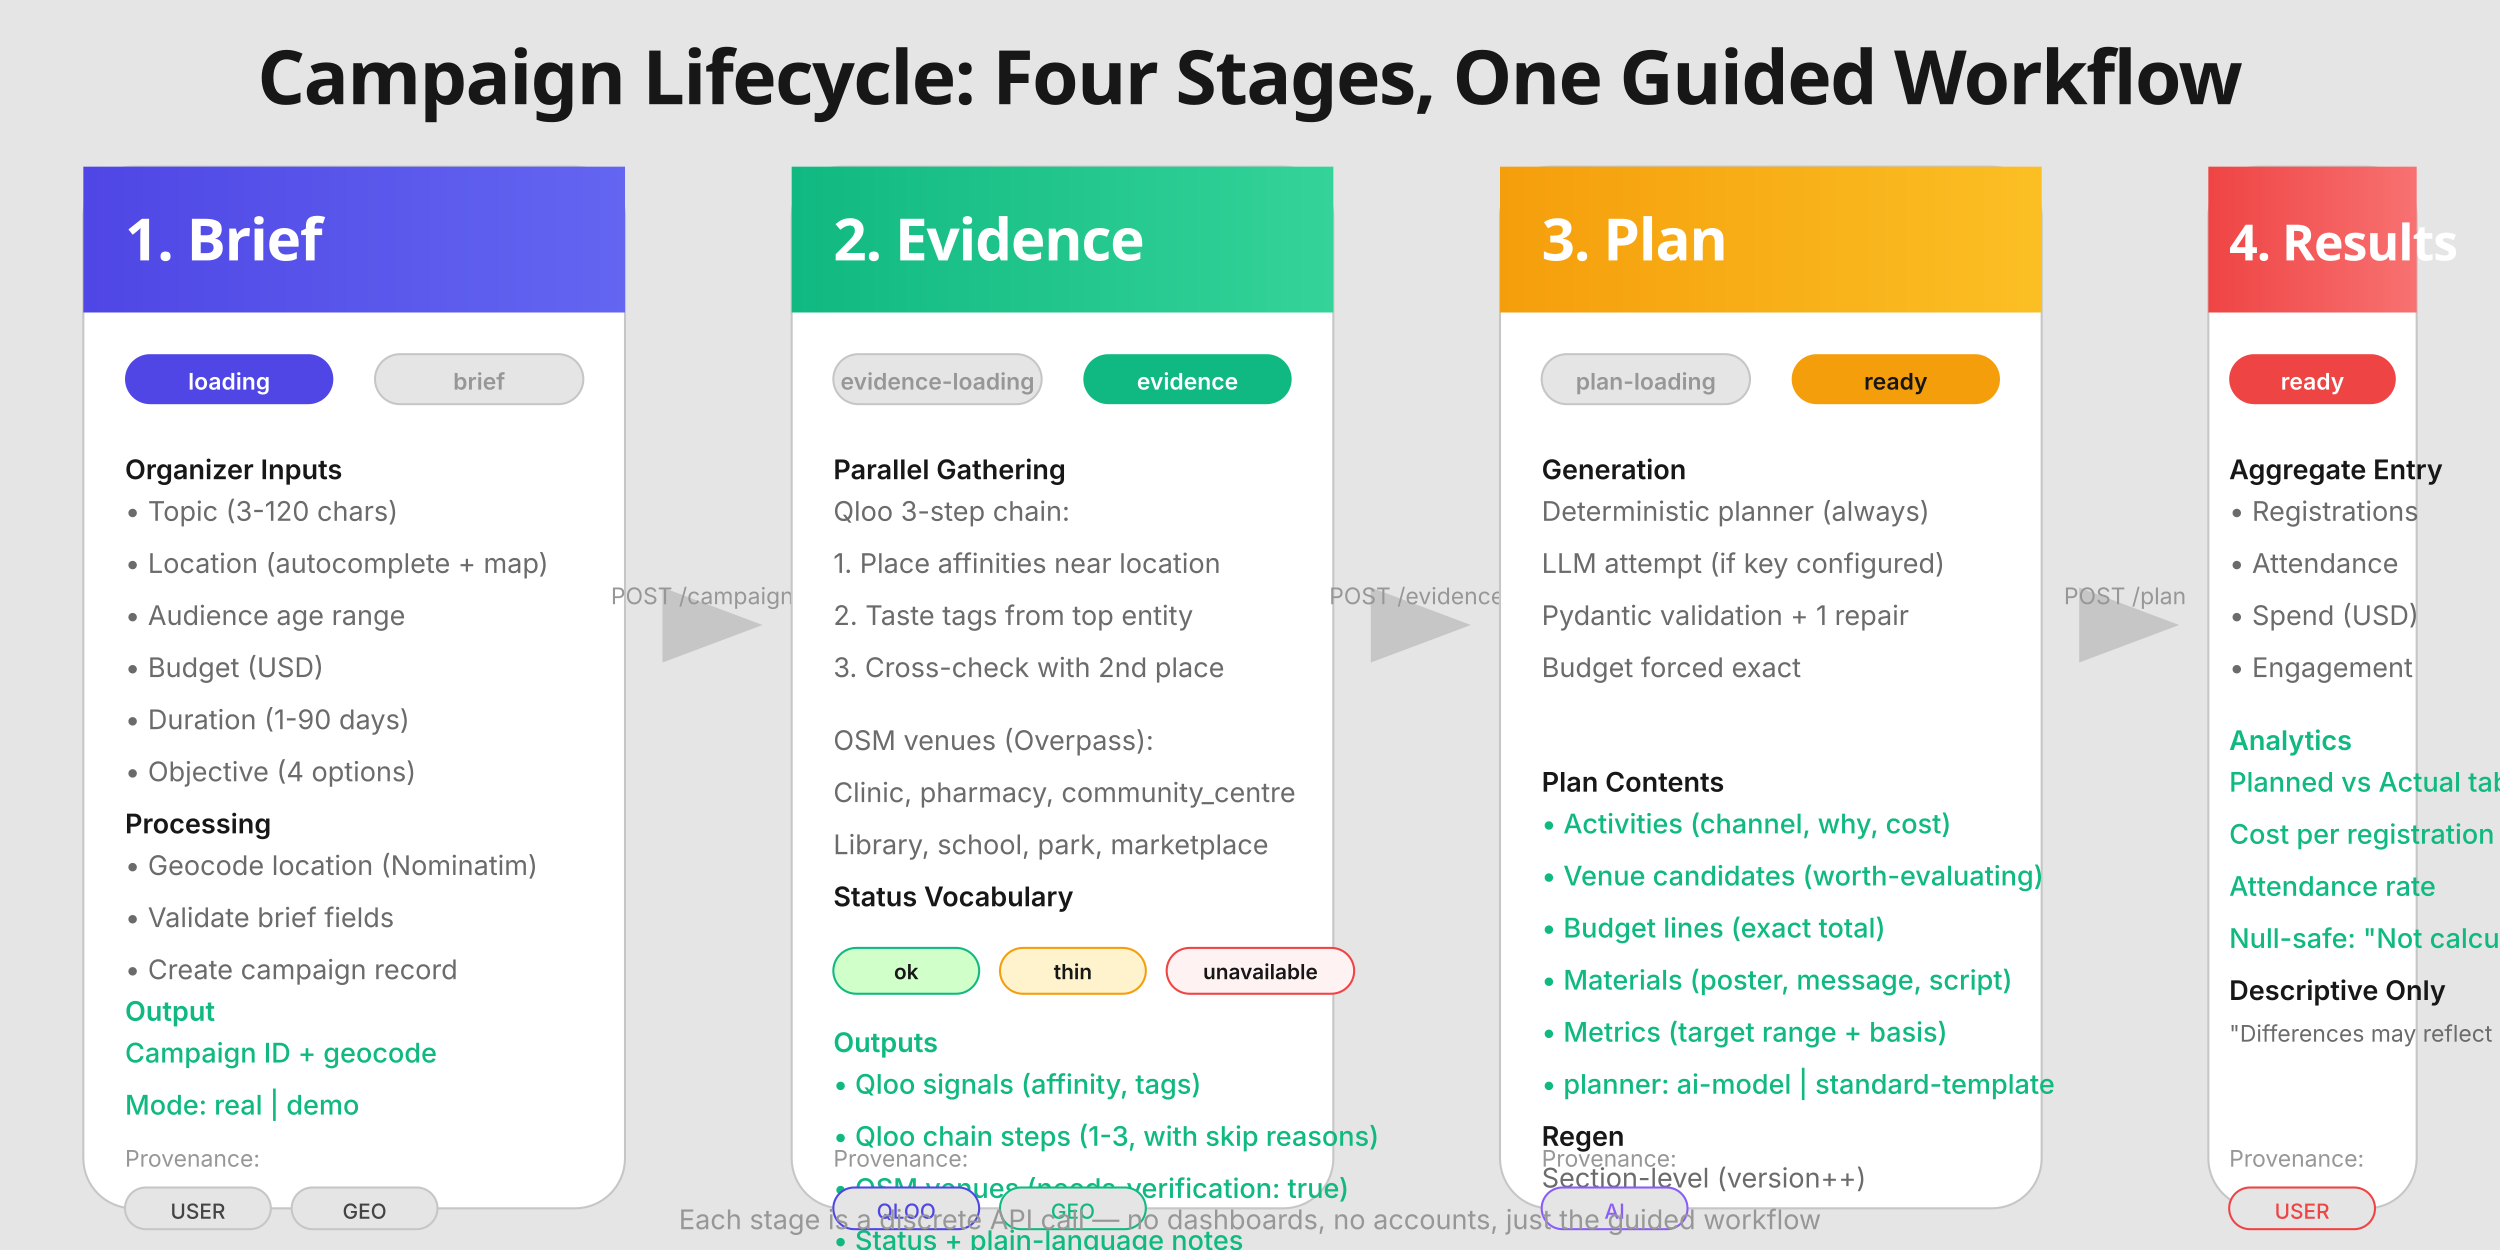
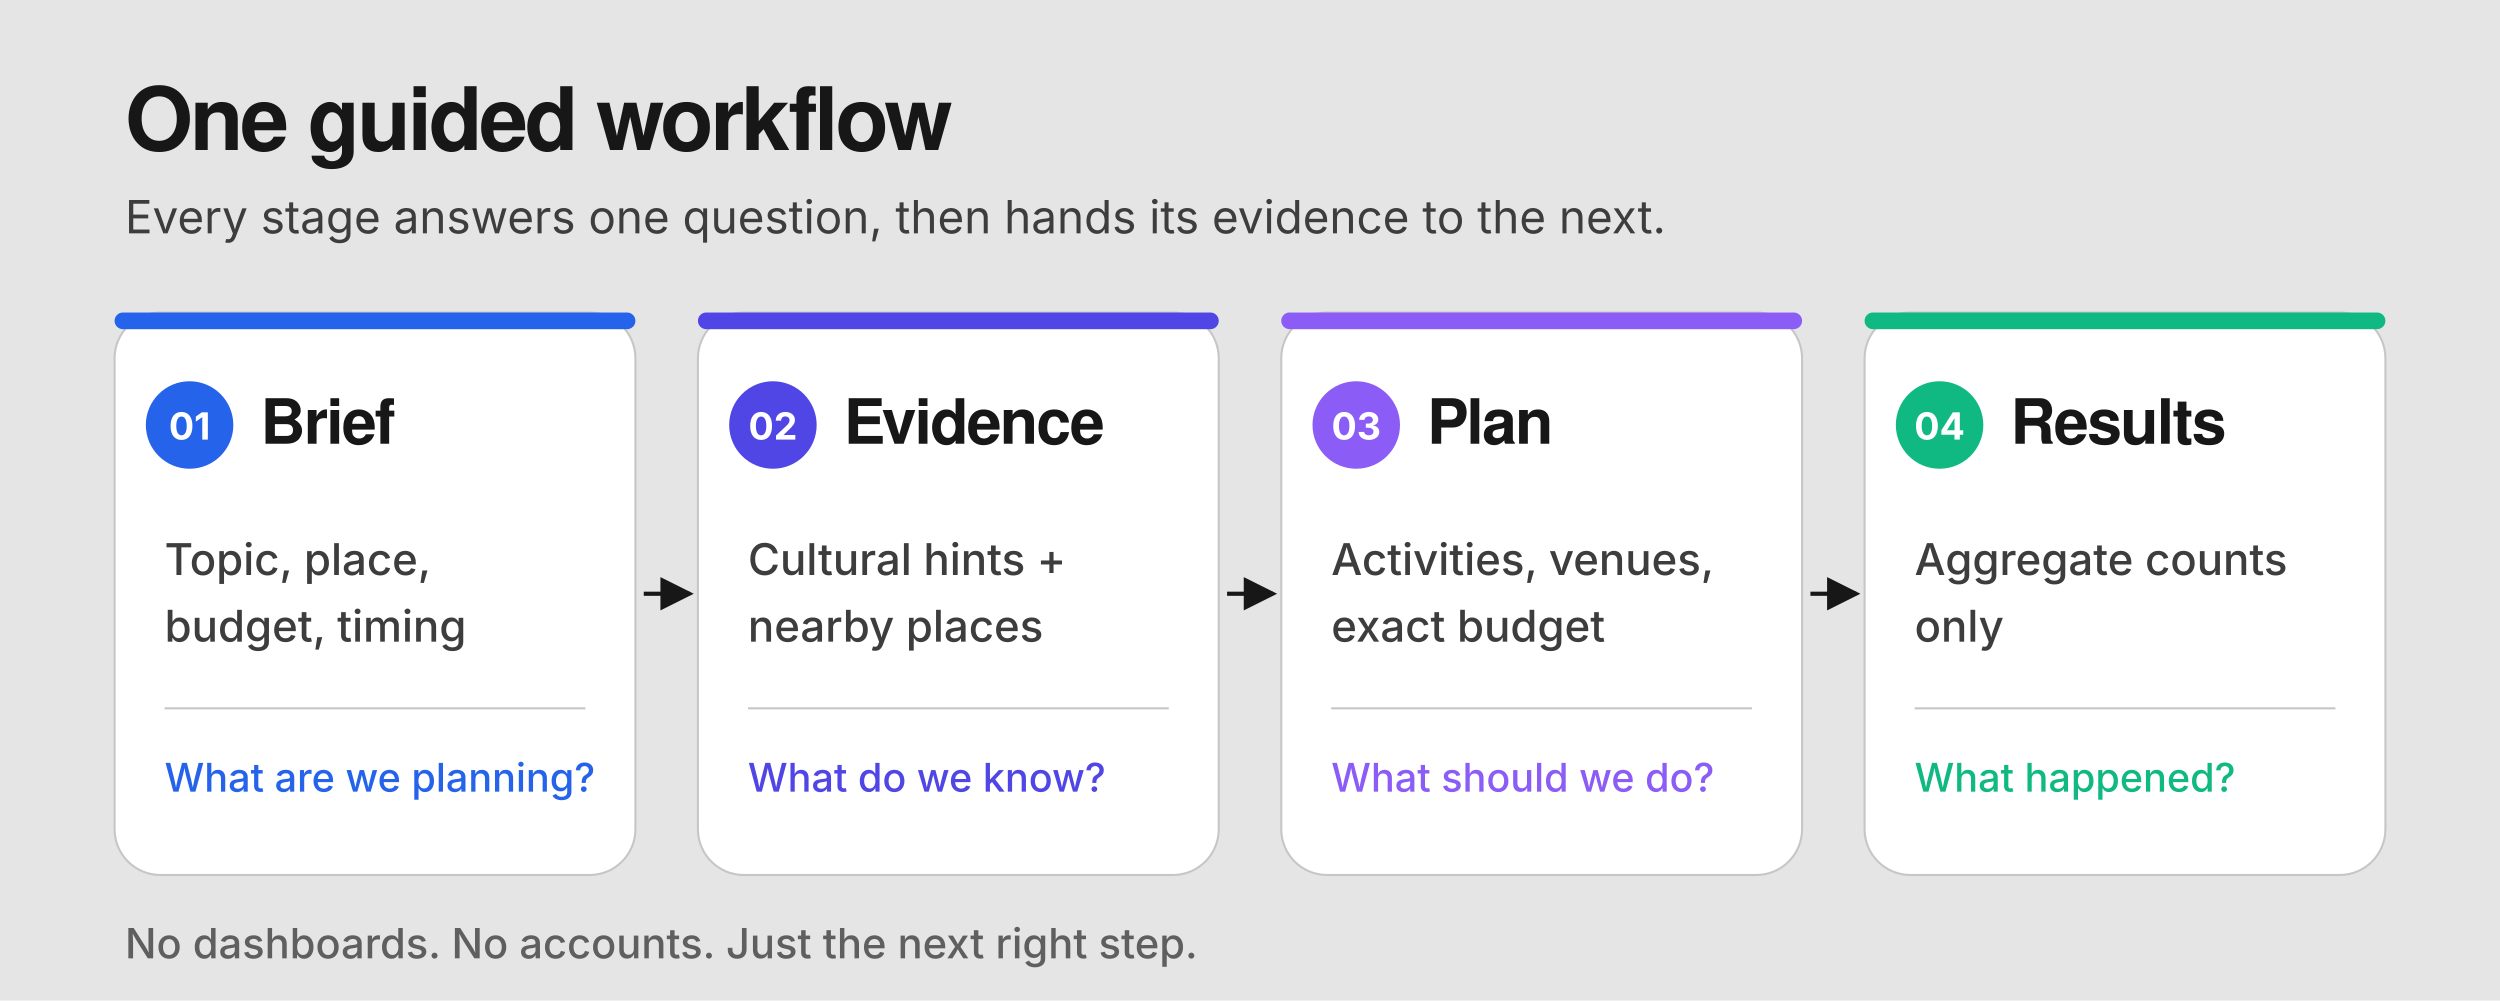
- <svg xmlns="http://www.w3.org/2000/svg" viewBox="0 0 1200 600" width="100%" height="auto" role="img" aria-labelledby="workflow-title workflow-desc" style="background: var(--hr-canvas, #e5e5e5);">
+ <svg xmlns="http://www.w3.org/2000/svg" viewBox="0 0 1200 480" width="1200" height="480" role="img" aria-labelledby="title desc">
  <defs>
-     <linearGradient id="stageGrad1" x1="0%" y1="0%" x2="100%" y2="0%">
-       <stop offset="0%" stop-color="#4f46e5" />
-       <stop offset="100%" stop-color="#6366f1" />
-     </linearGradient>
-     <linearGradient id="stageGrad2" x1="0%" y1="0%" x2="100%" y2="0%">
-       <stop offset="0%" stop-color="#10b981" />
-       <stop offset="100%" stop-color="#34d399" />
-     </linearGradient>
-     <linearGradient id="stageGrad3" x1="0%" y1="0%" x2="100%" y2="0%">
-       <stop offset="0%" stop-color="#f59e0b" />
-       <stop offset="100%" stop-color="#fbbf24" />
-     </linearGradient>
-     <linearGradient id="stageGrad4" x1="0%" y1="0%" x2="100%" y2="0%">
-       <stop offset="0%" stop-color="#ef4444" />
-       <stop offset="100%" stop-color="#f87171" />
-     </linearGradient>
-     <marker id="bigArrow" markerWidth="16" markerHeight="12" refX="14" refY="6" orient="auto">
-       <path d="M0,0 L0,12 L16,6 Z" fill="#c6c6c6" />
+     <marker id="arrow" markerWidth="8" markerHeight="8" refX="7" refY="4" orient="auto">
+       <path d="M0,0 L8,4 L0,8 Z" fill="#171717" />
    </marker>
-     <style>
-       .stage-card { fill: #ffffff; stroke: #c6c6c6; stroke-width: 1; rx: 24; }
-       .stage-header { font-family: 'Barlow Condensed', sans-serif; font-size: 28; font-weight: 700; fill: #ffffff; text-transform: uppercase; letter-spacing: -0.02em; }
-       .stage-number { font-family: 'Barlow Condensed', sans-serif; font-size: 60; font-weight: 700; fill: #e5e5e5; }
-       .stage-title { font-family: 'Barlow Condensed', sans-serif; font-size: 22; font-weight: 700; fill: #171717; text-transform: uppercase; letter-spacing: -0.01em; }
-       .stage-desc { font-family: Inter, sans-serif; font-size: 14; fill: #444444; line-height: 1.5; }
-       .stage-input { font-family: Inter, sans-serif; font-size: 13; fill: #6b6b6b; }
-       .stage-output { font-family: Inter, sans-serif; font-size: 13; fill: #10b981; font-weight: 500; }
-       .provenance-chip { font-family: Inter, sans-serif; font-size: 11; font-weight: 600; rx: 8; }
-       .phase-badge { font-family: Inter, sans-serif; font-size: 11; font-weight: 600; rx: 10; }
-       .arrow-label { font-family: Inter, sans-serif; font-size: 11; fill: #979797; text-anchor: middle; }
-     </style>
  </defs>
-   <rect width="1200" height="600" fill="#e5e5e5" />
-   <text x="600" y="50" font-family="'Barlow Condensed', sans-serif" font-size="36" font-weight="700" fill="#171717" text-anchor="middle" text-transform="uppercase" letter-spacing="-0.02em">
-     Campaign Lifecycle: Four Stages, One Guided Workflow
-   </text>
-   <g transform="translate(40, 80)">
-     <rect x="0" y="0" width="260" height="500" class="stage-card" />
-     <rect x="0" y="0" width="260" height="70" rx="24 24 0 0" fill="url(#stageGrad1)" />
-     <text x="20" y="45" class="stage-header">1. Brief</text>
-     <g transform="translate(20, 90)">
-       <rect x="0" y="0" width="100" height="24" rx="12" fill="#4f46e5" />
-       <text x="50" y="17" class="phase-badge" fill="#ffffff" text-anchor="middle">loading</text>
-     </g>
-     <g transform="translate(140, 90)">
-       <rect x="0" y="0" width="100" height="24" rx="12" fill="#e5e5e5" stroke="#c6c6c6" />
-       <text x="50" y="17" class="phase-badge" fill="#979797" text-anchor="middle">brief</text>
-     </g>
-     <text x="20" y="150" font-family="Inter, sans-serif" font-size="13" font-weight="600" fill="#171717">Organizer Inputs</text>
-     <g transform="translate(20, 170)">
-       <text class="stage-input">• Topic (3-120 chars)</text>
-       <text x="0" y="25" class="stage-input">• Location (autocomplete + map)</text>
-       <text x="0" y="50" class="stage-input">• Audience age range</text>
-       <text x="0" y="75" class="stage-input">• Budget (USD)</text>
-       <text x="0" y="100" class="stage-input">• Duration (1-90 days)</text>
-       <text x="0" y="125" class="stage-input">• Objective (4 options)</text>
-     </g>
-     <text x="20" y="320" font-family="Inter, sans-serif" font-size="13" font-weight="600" fill="#171717">Processing</text>
-     <g transform="translate(20, 340)">
-       <text class="stage-input">• Geocode location (Nominatim)</text>
-       <text x="0" y="25" class="stage-input">• Validate brief fields</text>
-       <text x="0" y="50" class="stage-input">• Create campaign record</text>
-     </g>
-     <text x="20" y="410" font-family="Inter, sans-serif" font-size="13" font-weight="600" fill="#10b981">Output</text>
-     <g transform="translate(20, 430)">
-       <text class="stage-output">Campaign ID + geocode</text>
-       <text x="0" y="25" class="stage-output">Mode: real | demo</text>
-     </g>
-     <g transform="translate(20, 480)">
-       <text x="0" y="0" font-family="Inter, sans-serif" font-size="11" fill="#979797">Provenance:</text>
-       <rect x="0" y="10" width="70" height="20" rx="10" fill="#e5e5e5" stroke="#c6c6c6" />
-       <text x="35" y="25" font-family="Inter, sans-serif" font-size="10" font-weight="500" fill="#444444" text-anchor="middle">USER</text>
-       <rect x="80" y="10" width="70" height="20" rx="10" fill="#e5e5e5" stroke="#c6c6c6" />
-       <text x="115" y="25" font-family="Inter, sans-serif" font-size="10" font-weight="500" fill="#444444" text-anchor="middle">GEO</text>
-     </g>
+   <rect width="1200" height="480" fill="#E5E5E5" />
+   <text x="60" y="72" font-family="'Arial Narrow', 'Helvetica Neue', Helvetica, Arial, sans-serif" font-size="42" font-weight="800" fill="#171717" letter-spacing="-1.5">One guided workflow</text>
+   <text x="60" y="112" font-family="Inter, 'Helvetica Neue', Helvetica, Arial, sans-serif" font-size="22" font-weight="400" fill="#3D3D3D">Every stage answers one question, then hands its evidence to the next.</text>
+   <g>
+     <rect x="55" y="150" width="250" height="270" rx="22" fill="#FFFFFF" stroke="#C6C6C6" stroke-width="1" />
+     <rect x="55" y="150" width="250" height="8" rx="4" fill="#2563EB" />
+     <circle cx="91" cy="204" r="21" fill="#2563EB" />
+     <text x="91" y="211" font-family="Inter, 'Helvetica Neue', Helvetica, Arial, sans-serif" font-size="18" font-weight="700" fill="#FFFFFF" text-anchor="middle">01</text>
+     <text x="125" y="213" font-family="'Arial Narrow', 'Helvetica Neue', Helvetica, Arial, sans-serif" font-size="30" font-weight="800" fill="#171717" letter-spacing="-0.8">Brief</text>
+     <text x="79" y="276" font-family="Inter, 'Helvetica Neue', Helvetica, Arial, sans-serif" font-size="21" font-weight="500" fill="#3D3D3D">Topic, place,</text>
+     <text x="79" y="308" font-family="Inter, 'Helvetica Neue', Helvetica, Arial, sans-serif" font-size="21" font-weight="500" fill="#3D3D3D">budget, timing</text>
+     <line x1="79" y1="340" x2="281" y2="340" stroke="#C6C6C6" stroke-width="1" />
+     <text x="79" y="380" font-family="Inter, 'Helvetica Neue', Helvetica, Arial, sans-serif" font-size="19" font-weight="500" fill="#2563EB">What are we planning?</text>
  </g>
-   <path d="M 320 300 L 360 300" stroke="#c6c6c6" stroke-width="3" fill="none" marker-end="url(#bigArrow)" />
-   <text x="340" y="290" class="arrow-label">POST /campaigns</text>
-   <g transform="translate(380, 80)">
-     <rect x="0" y="0" width="260" height="500" class="stage-card" />
-     <rect x="0" y="0" width="260" height="70" rx="24 24 0 0" fill="url(#stageGrad2)" />
-     <text x="20" y="45" class="stage-header">2. Evidence</text>
-     <g transform="translate(20, 90)">
-       <rect x="0" y="0" width="100" height="24" rx="12" fill="#e5e5e5" stroke="#c6c6c6" />
-       <text x="50" y="17" class="phase-badge" fill="#979797" text-anchor="middle">evidence-loading</text>
-     </g>
-     <g transform="translate(140, 90)">
-       <rect x="0" y="0" width="100" height="24" rx="12" fill="#10b981" />
-       <text x="50" y="17" class="phase-badge" fill="#ffffff" text-anchor="middle">evidence</text>
-     </g>
-     <text x="20" y="150" font-family="Inter, sans-serif" font-size="13" font-weight="600" fill="#171717">Parallel Gathering</text>
-     <g transform="translate(20, 170)">
-       <text class="stage-input">Qloo 3-step chain:</text>
-       <text x="0" y="25" class="stage-input">  1. Place affinities near location</text>
-       <text x="0" y="50" class="stage-input">  2. Taste tags from top entity</text>
-       <text x="0" y="75" class="stage-input">  3. Cross-check with 2nd place</text>
-       <text x="0" y="110" class="stage-input">OSM venues (Overpass):</text>
-       <text x="0" y="135" class="stage-input">  Clinic, pharmacy, community_centre</text>
-       <text x="0" y="160" class="stage-input">  Library, school, park, marketplace</text>
-     </g>
-     <text x="20" y="355" font-family="Inter, sans-serif" font-size="13" font-weight="600" fill="#171717">Status Vocabulary</text>
-     <g transform="translate(20, 375)">
-       <rect x="0" y="0" width="70" height="22" rx="11" fill="#d1ffca" stroke="#10b981" />
-       <text x="35" y="15" font-family="Inter, sans-serif" font-size="10" font-weight="600" fill="#171717" text-anchor="middle">ok</text>
-       <rect x="80" y="0" width="70" height="22" rx="11" fill="#fff3cd" stroke="#f59e0b" />
-       <text x="115" y="15" font-family="Inter, sans-serif" font-size="10" font-weight="600" fill="#171717" text-anchor="middle">thin</text>
-       <rect x="160" y="0" width="90" height="22" rx="11" fill="#fef2f2" stroke="#ef4444" />
-       <text x="205" y="15" font-family="Inter, sans-serif" font-size="10" font-weight="600" fill="#171717" text-anchor="middle">unavailable</text>
-     </g>
-     <text x="20" y="425" font-family="Inter, sans-serif" font-size="13" font-weight="600" fill="#10b981">Outputs</text>
-     <g transform="translate(20, 445)">
-       <text class="stage-output">• Qloo signals (affinity, tags)</text>
-       <text x="0" y="25" class="stage-output">• Qloo chain steps (1-3, with skip reasons)</text>
-       <text x="0" y="50" class="stage-output">• OSM venues (needs_verification: true)</text>
-       <text x="0" y="75" class="stage-output">• Status + plain-language notes</text>
-     </g>
-     <g transform="translate(20, 480)">
-       <text x="0" y="0" font-family="Inter, sans-serif" font-size="11" fill="#979797">Provenance:</text>
-       <rect x="0" y="10" width="70" height="20" rx="10" fill="#e5e5e5" stroke="#4f46e5" />
-       <text x="35" y="25" font-family="Inter, sans-serif" font-size="10" font-weight="500" fill="#4f46e5" text-anchor="middle">QLOO</text>
-       <rect x="80" y="10" width="70" height="20" rx="10" fill="#e5e5e5" stroke="#10b981" />
-       <text x="115" y="25" font-family="Inter, sans-serif" font-size="10" font-weight="500" fill="#10b981" text-anchor="middle">GEO</text>
-     </g>
+   <line x1="309" y1="285" x2="331" y2="285" stroke="#171717" stroke-width="2" marker-end="url(#arrow)" />
+   <g>
+     <rect x="335" y="150" width="250" height="270" rx="22" fill="#FFFFFF" stroke="#C6C6C6" stroke-width="1" />
+     <rect x="335" y="150" width="250" height="8" rx="4" fill="#4F46E5" />
+     <circle cx="371" cy="204" r="21" fill="#4F46E5" />
+     <text x="371" y="211" font-family="Inter, 'Helvetica Neue', Helvetica, Arial, sans-serif" font-size="18" font-weight="700" fill="#FFFFFF" text-anchor="middle">02</text>
+     <text x="405" y="213" font-family="'Arial Narrow', 'Helvetica Neue', Helvetica, Arial, sans-serif" font-size="30" font-weight="800" fill="#171717" letter-spacing="-0.8">Evidence</text>
+     <text x="359" y="276" font-family="Inter, 'Helvetica Neue', Helvetica, Arial, sans-serif" font-size="21" font-weight="500" fill="#3D3D3D">Cultural hints +</text>
+     <text x="359" y="308" font-family="Inter, 'Helvetica Neue', Helvetica, Arial, sans-serif" font-size="21" font-weight="500" fill="#3D3D3D">nearby places</text>
+     <line x1="359" y1="340" x2="561" y2="340" stroke="#C6C6C6" stroke-width="1" />
+     <text x="359" y="380" font-family="Inter, 'Helvetica Neue', Helvetica, Arial, sans-serif" font-size="19" font-weight="500" fill="#4F46E5">What do we know?</text>
  </g>
-   <path d="M 660 300 L 700 300" stroke="#c6c6c6" stroke-width="3" fill="none" marker-end="url(#bigArrow)" />
-   <text x="680" y="290" class="arrow-label">POST /evidence</text>
-   <g transform="translate(720, 80)">
-     <rect x="0" y="0" width="260" height="500" class="stage-card" />
-     <rect x="0" y="0" width="260" height="70" rx="24 24 0 0" fill="url(#stageGrad3)" />
-     <text x="20" y="45" class="stage-header">3. Plan</text>
-     <g transform="translate(20, 90)">
-       <rect x="0" y="0" width="100" height="24" rx="12" fill="#e5e5e5" stroke="#c6c6c6" />
-       <text x="50" y="17" class="phase-badge" fill="#979797" text-anchor="middle">plan-loading</text>
-     </g>
-     <g transform="translate(140, 90)">
-       <rect x="0" y="0" width="100" height="24" rx="12" fill="#f59e0b" />
-       <text x="50" y="17" class="phase-badge" fill="#171717" text-anchor="middle">ready</text>
-     </g>
-     <text x="20" y="150" font-family="Inter, sans-serif" font-size="13" font-weight="600" fill="#171717">Generation</text>
-     <g transform="translate(20, 170)">
-       <text class="stage-input">Deterministic planner (always)</text>
-       <text x="0" y="25" class="stage-input">LLM attempt (if key configured)</text>
-       <text x="0" y="50" class="stage-input">Pydantic validation + 1 repair</text>
-       <text x="0" y="75" class="stage-input">Budget forced exact</text>
-     </g>
-     <text x="20" y="300" font-family="Inter, sans-serif" font-size="13" font-weight="600" fill="#171717">Plan Contents</text>
-     <g transform="translate(20, 320)">
-       <text class="stage-output">• Activities (channel, why, cost)</text>
-       <text x="0" y="25" class="stage-output">• Venue candidates (worth-evaluating)</text>
-       <text x="0" y="50" class="stage-output">• Budget lines (exact total)</text>
-       <text x="0" y="75" class="stage-output">• Materials (poster, message, script)</text>
-       <text x="0" y="100" class="stage-output">• Metrics (target range + basis)</text>
-       <text x="0" y="125" class="stage-output">• planner: ai-model | standard-template</text>
-     </g>
-     <text x="20" y="470" font-family="Inter, sans-serif" font-size="13" font-weight="600" fill="#171717">Regen</text>
-     <text x="20" y="490" class="stage-input">Section-level (version++)</text>
-     <g transform="translate(20, 480)">
-       <text x="0" y="0" font-family="Inter, sans-serif" font-size="11" fill="#979797">Provenance:</text>
-       <rect x="0" y="10" width="70" height="20" rx="10" fill="#e5e5e5" stroke="#8b5cf6" />
-       <text x="35" y="25" font-family="Inter, sans-serif" font-size="10" font-weight="500" fill="#8b5cf6" text-anchor="middle">AI</text>
-     </g>
+   <line x1="589" y1="285" x2="611" y2="285" stroke="#171717" stroke-width="2" marker-end="url(#arrow)" />
+   <g>
+     <rect x="615" y="150" width="250" height="270" rx="22" fill="#FFFFFF" stroke="#C6C6C6" stroke-width="1" />
+     <rect x="615" y="150" width="250" height="8" rx="4" fill="#8B5CF6" />
+     <circle cx="651" cy="204" r="21" fill="#8B5CF6" />
+     <text x="651" y="211" font-family="Inter, 'Helvetica Neue', Helvetica, Arial, sans-serif" font-size="18" font-weight="700" fill="#FFFFFF" text-anchor="middle">03</text>
+     <text x="685" y="213" font-family="'Arial Narrow', 'Helvetica Neue', Helvetica, Arial, sans-serif" font-size="30" font-weight="800" fill="#171717" letter-spacing="-0.8">Plan</text>
+     <text x="639" y="276" font-family="Inter, 'Helvetica Neue', Helvetica, Arial, sans-serif" font-size="21" font-weight="500" fill="#3D3D3D">Activities, venues,</text>
+     <text x="639" y="308" font-family="Inter, 'Helvetica Neue', Helvetica, Arial, sans-serif" font-size="21" font-weight="500" fill="#3D3D3D">exact budget</text>
+     <line x1="639" y1="340" x2="841" y2="340" stroke="#C6C6C6" stroke-width="1" />
+     <text x="639" y="380" font-family="Inter, 'Helvetica Neue', Helvetica, Arial, sans-serif" font-size="19" font-weight="500" fill="#8B5CF6">What should we do?</text>
  </g>
-   <path d="M 1000 300 L 1040 300" stroke="#c6c6c6" stroke-width="3" fill="none" marker-end="url(#bigArrow)" />
-   <text x="1020" y="290" class="arrow-label">POST /plan</text>
-   <g transform="translate(1060, 80)">
-     <rect x="0" y="0" width="100" height="500" class="stage-card" />
-     <rect x="0" y="0" width="100" height="70" rx="24 24 0 0" fill="url(#stageGrad4)" />
-     <text x="10" y="45" class="stage-header" style="font-size:24;">4. Results</text>
-     <g transform="translate(10, 90)">
-       <rect x="0" y="0" width="80" height="24" rx="12" fill="#ef4444" />
-       <text x="40" y="17" class="phase-badge" fill="#ffffff" text-anchor="middle">ready</text>
-     </g>
-     <text x="10" y="150" font-family="Inter, sans-serif" font-size="13" font-weight="600" fill="#171717">Aggregate Entry</text>
-     <g transform="translate(10, 170)">
-       <text class="stage-input">• Registrations</text>
-       <text x="0" y="25" class="stage-input">• Attendance</text>
-       <text x="0" y="50" class="stage-input">• Spend (USD)</text>
-       <text x="0" y="75" class="stage-input">• Engagement</text>
-     </g>
-     <text x="10" y="280" font-family="Inter, sans-serif" font-size="13" font-weight="600" fill="#10b981">Analytics</text>
-     <g transform="translate(10, 300)">
-       <text class="stage-output">Planned vs Actual table</text>
-       <text x="0" y="25" class="stage-output">Cost per registration</text>
-       <text x="0" y="50" class="stage-output">Attendance rate</text>
-       <text x="0" y="75" class="stage-output">Null-safe: "Not calculable"</text>
-     </g>
-     <text x="10" y="400" font-family="Inter, sans-serif" font-size="13" font-weight="600" fill="#171717">Descriptive Only</text>
-     <text x="10" y="420" class="stage-input" style="font-size:11;">"Differences may reflect many factors and do not prove the plan caused the outcome."</text>
-     <g transform="translate(10, 480)">
-       <text x="0" y="0" font-family="Inter, sans-serif" font-size="11" fill="#979797">Provenance:</text>
-       <rect x="0" y="10" width="70" height="20" rx="10" fill="#e5e5e5" stroke="#ef4444" />
-       <text x="35" y="25" font-family="Inter, sans-serif" font-size="10" font-weight="500" fill="#ef4444" text-anchor="middle">USER</text>
-     </g>
+   <line x1="869" y1="285" x2="891" y2="285" stroke="#171717" stroke-width="2" marker-end="url(#arrow)" />
+   <g>
+     <rect x="895" y="150" width="250" height="270" rx="22" fill="#FFFFFF" stroke="#C6C6C6" stroke-width="1" />
+     <rect x="895" y="150" width="250" height="8" rx="4" fill="#10B981" />
+     <circle cx="931" cy="204" r="21" fill="#10B981" />
+     <text x="931" y="211" font-family="Inter, 'Helvetica Neue', Helvetica, Arial, sans-serif" font-size="18" font-weight="700" fill="#FFFFFF" text-anchor="middle">04</text>
+     <text x="965" y="213" font-family="'Arial Narrow', 'Helvetica Neue', Helvetica, Arial, sans-serif" font-size="30" font-weight="800" fill="#171717" letter-spacing="-0.8">Results</text>
+     <text x="919" y="276" font-family="Inter, 'Helvetica Neue', Helvetica, Arial, sans-serif" font-size="21" font-weight="500" fill="#3D3D3D">Aggregate counts</text>
+     <text x="919" y="308" font-family="Inter, 'Helvetica Neue', Helvetica, Arial, sans-serif" font-size="21" font-weight="500" fill="#3D3D3D">only</text>
+     <line x1="919" y1="340" x2="1121" y2="340" stroke="#C6C6C6" stroke-width="1" />
+     <text x="919" y="380" font-family="Inter, 'Helvetica Neue', Helvetica, Arial, sans-serif" font-size="19" font-weight="500" fill="#10B981">What happened?</text>
  </g>
-   <text x="600" y="590" font-family="Inter, sans-serif" font-size="13" fill="#979797" text-anchor="middle">
-     Each stage is a discrete API call — no dashboards, no accounts, just the guided workflow
-   </text>
+   <text x="60" y="460" font-family="Inter, 'Helvetica Neue', Helvetica, Arial, sans-serif" font-size="20" font-weight="500" fill="#5F5F5F">No dashboards. No accounts. Just the next right step.</text>
</svg>
